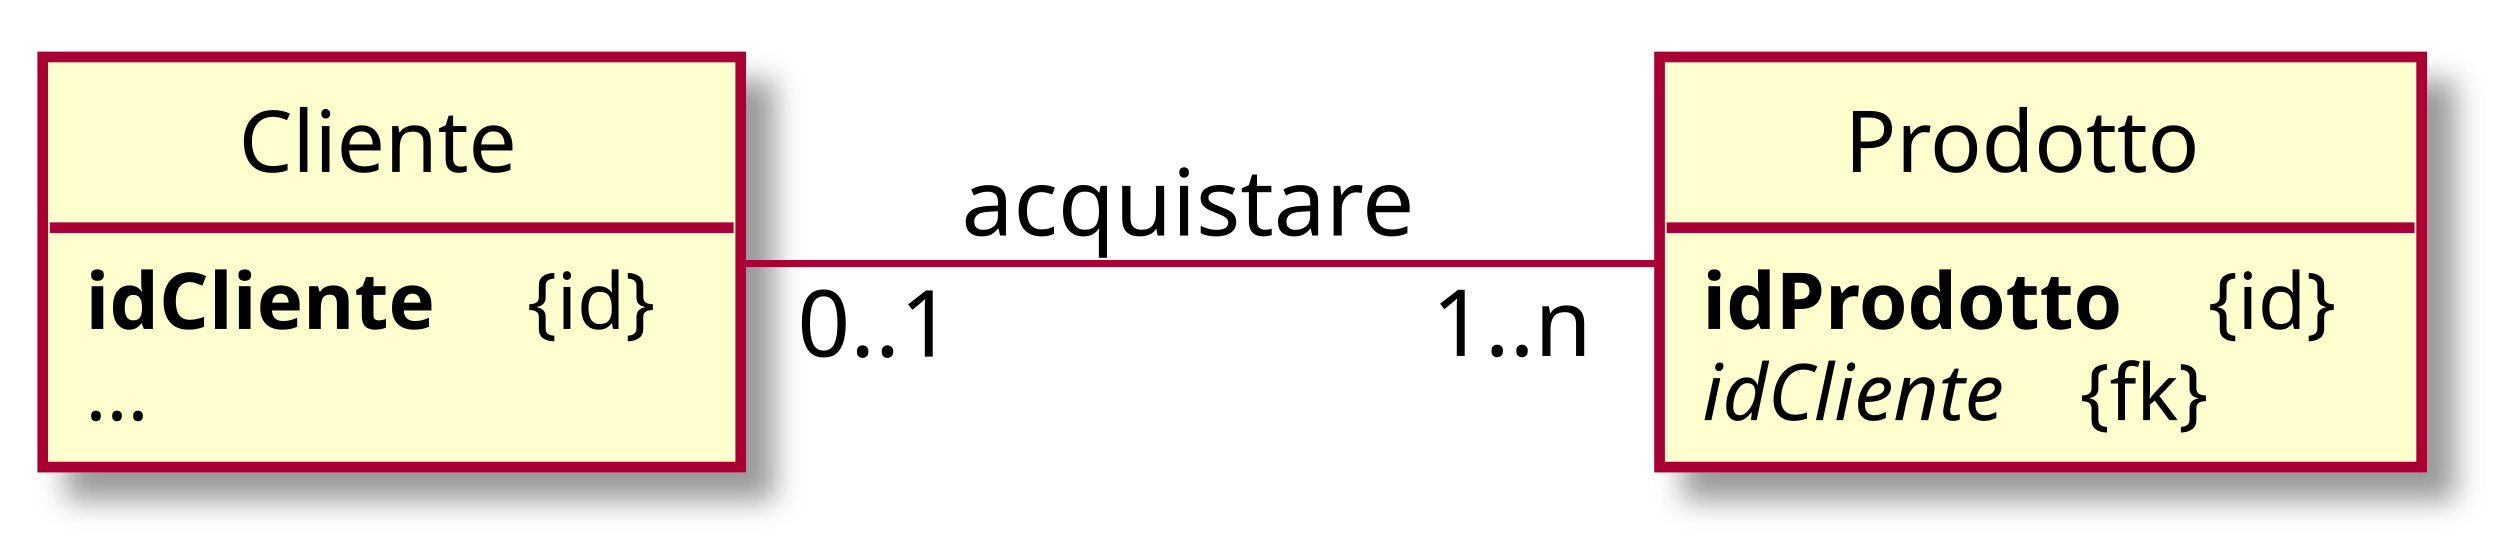
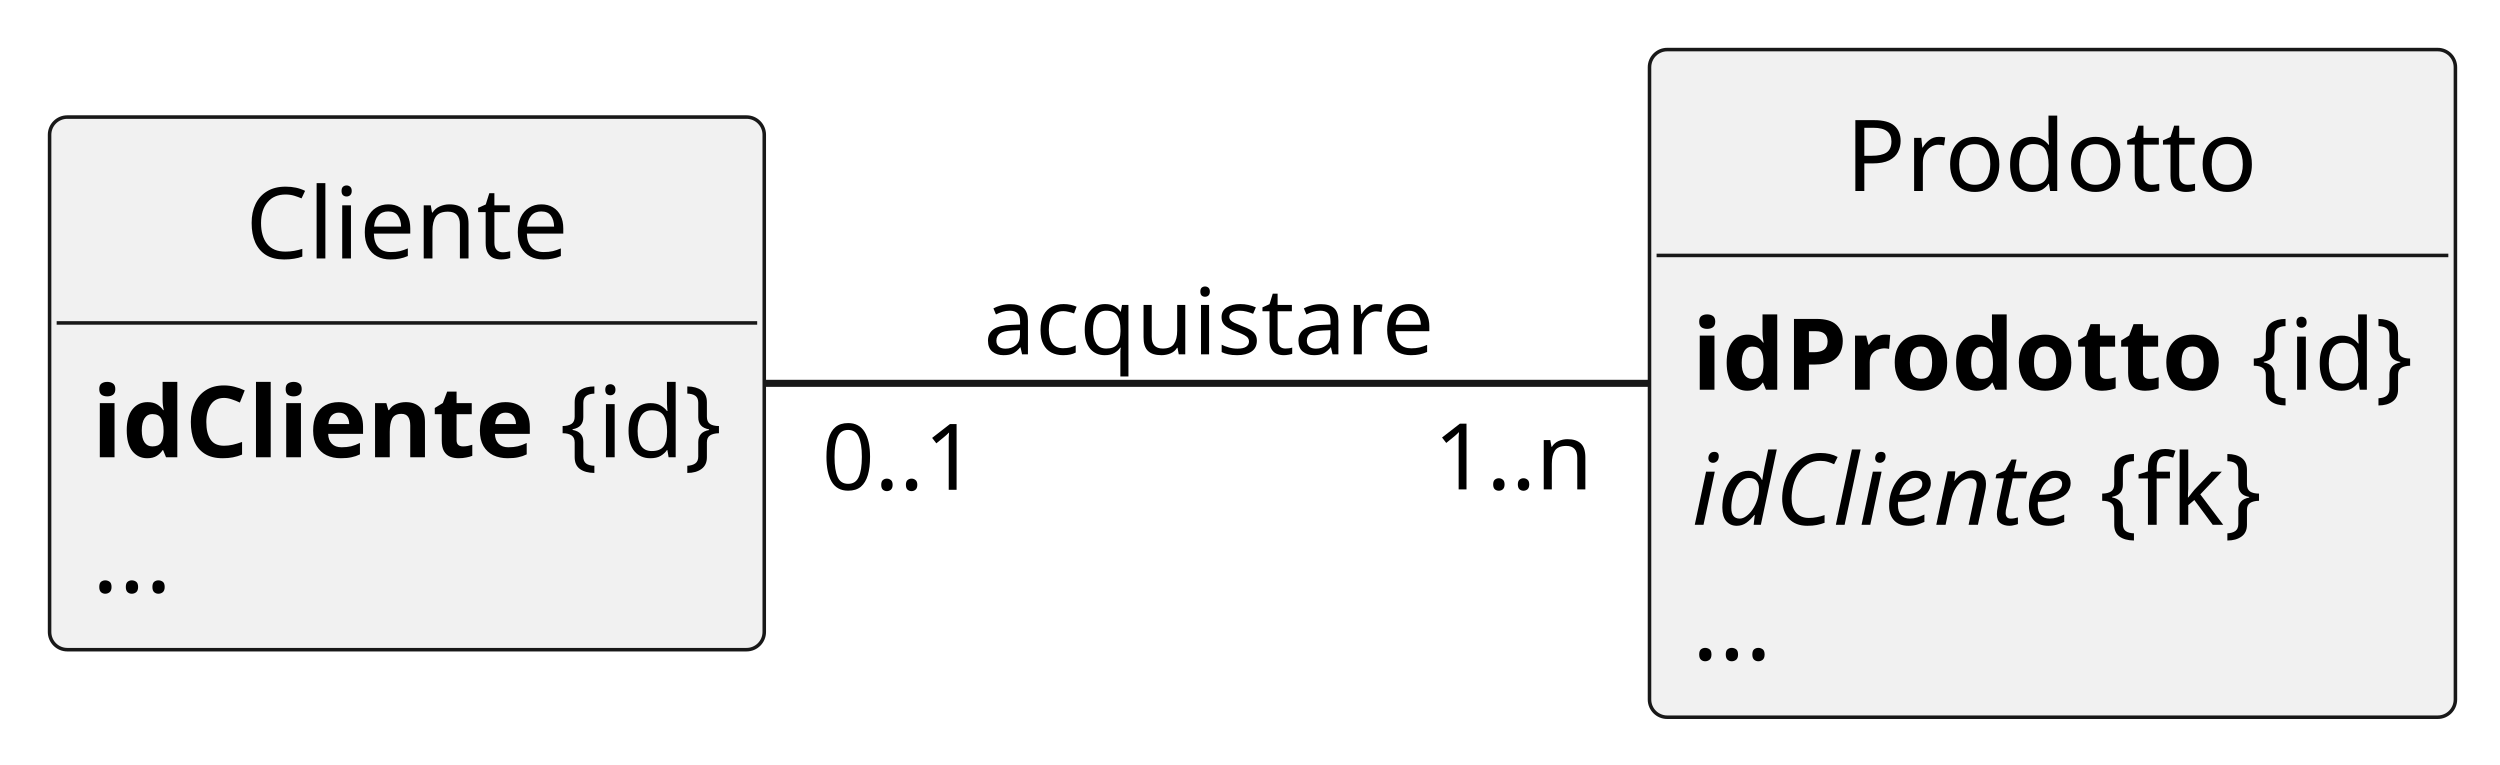
- <svg xmlns="http://www.w3.org/2000/svg" contentScriptType="application/ecmascript" contentStyleType="text/css" height="76px" preserveAspectRatio="none" style="width:351px;height:76px;" version="1.1" viewBox="0 0 351 76" width="351px" zoomAndPan="magnify">
-   <defs>
-     <filter height="300%" id="f1ndm0hfxkbqgy" width="300%" x="-1" y="-1">
-       <feGaussianBlur result="blurOut" stdDeviation="2.0" />
-       <feColorMatrix in="blurOut" result="blurOut2" type="matrix" values="0 0 0 0 0 0 0 0 0 0 0 0 0 0 0 0 0 0 .4 0" />
-       <feOffset dx="4.0" dy="4.0" in="blurOut2" result="blurOut3" />
-       <feBlend in="SourceGraphic" in2="blurOut3" mode="normal" />
-     </filter>
-   </defs>
+ <svg xmlns="http://www.w3.org/2000/svg" contentStyleType="text/css" data-diagram-type="CLASS" height="108px" preserveAspectRatio="none" style="width:353px;height:108px;background:#FFFFFF;" version="1.1" viewBox="0 0 353 108" width="353px" zoomAndPan="magnify">
+   <defs />
  <g>
-     <rect fill="#FEFECE" filter="url(#f1ndm0hfxkbqgy)" height="57.578" id="Cliente" style="stroke: #A80036; stroke-width: 1.5;" width="98" x="6" y="8" />
-     <text fill="#000000" font-family="sans-serif" font-size="12" lengthAdjust="spacingAndGlyphs" textLength="43" x="33.5" y="24.139">Cliente</text>
-     <line style="stroke: #A80036; stroke-width: 1.5;" x1="7" x2="103" y1="31.969" y2="31.969" />
-     <text fill="#000000" font-family="sans-serif" font-size="11" font-weight="bold" lengthAdjust="spacingAndGlyphs" textLength="58" x="12" y="46.179">idCliente</text>
-     <text fill="#000000" font-family="sans-serif" font-size="11" lengthAdjust="spacingAndGlyphs" textLength="24" x="74" y="46.179">{id}</text>
-     <text fill="#000000" font-family="sans-serif" font-size="11" lengthAdjust="spacingAndGlyphs" textLength="12" x="12" y="58.984">...</text>
-     <rect fill="#FEFECE" filter="url(#f1ndm0hfxkbqgy)" height="57.578" id="Prodotto" style="stroke: #A80036; stroke-width: 1.5;" width="107" x="233" y="8" />
-     <text fill="#000000" font-family="sans-serif" font-size="12" lengthAdjust="spacingAndGlyphs" textLength="55" x="259" y="24.139">Prodotto</text>
-     <line style="stroke: #A80036; stroke-width: 1.5;" x1="234" x2="339" y1="31.969" y2="31.969" />
-     <text fill="#000000" font-family="sans-serif" font-size="11" font-weight="bold" lengthAdjust="spacingAndGlyphs" textLength="67" x="239" y="46.179">idProdotto</text>
-     <text fill="#000000" font-family="sans-serif" font-size="11" lengthAdjust="spacingAndGlyphs" textLength="24" x="310" y="46.179">{id}</text>
-     <text fill="#000000" font-family="sans-serif" font-size="11" font-style="italic" lengthAdjust="spacingAndGlyphs" textLength="49" x="239" y="58.984">idCliente</text>
-     <text fill="#000000" font-family="sans-serif" font-size="11" lengthAdjust="spacingAndGlyphs" textLength="24" x="292" y="58.984">{fk}</text>
-     <path d="M104.11,37 C141.7,37 193.9,37 232.65,37 " fill="none" id="Cliente-Prodotto" style="stroke: #A80036; stroke-width: 1.0;" />
-     <text fill="#000000" font-family="sans-serif" font-size="13" lengthAdjust="spacingAndGlyphs" textLength="67" x="135" y="33.067">acquistare</text>
-     <text fill="#000000" font-family="sans-serif" font-size="13" lengthAdjust="spacingAndGlyphs" textLength="24" x="111.94" y="50.063">0..1</text>
-     <text fill="#000000" font-family="sans-serif" font-size="13" lengthAdjust="spacingAndGlyphs" textLength="24" x="201.036" y="49.966">1..n</text>
+     <g class="entity" data-entity="Cliente" data-source-line="198" data-uid="ent0002" id="entity_Cliente">
+       <rect fill="#F1F1F1" height="75.204" rx="2.5" ry="2.5" style="stroke:#181818;stroke-width:0.5;" width="100.914" x="7" y="16.53" />
+       <text fill="#000000" font-family="sans-serif" font-size="14" lengthAdjust="spacing" textLength="45.57" x="34.672" y="36.496">Cliente</text>
+       <line style="stroke:#181818;stroke-width:0.5;" x1="8" x2="106.914" y1="45.598" y2="45.598" />
+       <text fill="#000000" font-family="sans-serif" font-size="14" font-weight="bold" lengthAdjust="spacing" textLength="62.412" x="13" y="64.564">idCliente</text>
+       <text fill="#000000" font-family="sans-serif" font-size="14" lengthAdjust="spacing" textLength="22.862" x="79.052" y="64.564">{id}</text>
+       <text fill="#000000" font-family="sans-serif" font-size="14" lengthAdjust="spacing" textLength="11.256" x="13" y="83.632">...</text>
+     </g>
+     <g class="entity" data-entity="Prodotto" data-source-line="202" data-uid="ent0003" id="entity_Prodotto">
+       <rect fill="#F1F1F1" height="94.272" rx="2.5" ry="2.5" style="stroke:#181818;stroke-width:0.5;" width="113.794" x="232.91" y="7" />
+       <text fill="#000000" font-family="sans-serif" font-size="14" lengthAdjust="spacing" textLength="58.38" x="260.617" y="26.966">Prodotto</text>
+       <line style="stroke:#181818;stroke-width:0.5;" x1="233.91" x2="345.704" y1="36.068" y2="36.068" />
+       <text fill="#000000" font-family="sans-serif" font-size="14" font-weight="bold" lengthAdjust="spacing" textLength="75.292" x="238.91" y="55.034">idProdotto</text>
+       <text fill="#000000" font-family="sans-serif" font-size="14" lengthAdjust="spacing" textLength="22.862" x="317.842" y="55.034">{id}</text>
+       <text fill="#000000" font-family="sans-serif" font-size="14" font-style="italic" lengthAdjust="spacing" textLength="53.886" x="238.91" y="74.102">idCliente</text>
+       <text fill="#000000" font-family="sans-serif" font-size="14" lengthAdjust="spacing" textLength="22.932" x="296.436" y="74.102">{fk}</text>
+       <text fill="#000000" font-family="sans-serif" font-size="14" lengthAdjust="spacing" textLength="11.256" x="238.91" y="93.17">...</text>
+     </g>
+     <g class="link" data-entity-1="Cliente" data-entity-2="Prodotto" data-source-line="208" data-uid="lnk4" id="link_Cliente_Prodotto">
+       <path codeLine="208" d="M108.16,54.13 C144.79,54.13 194.66,54.13 232.73,54.13" fill="none" id="Cliente-Prodotto" style="stroke:#181818;stroke-width:1;" />
+       <text fill="#000000" font-family="sans-serif" font-size="13" lengthAdjust="spacing" textLength="63.83" x="138.91" y="50.027">acquistare</text>
+       <text fill="#000000" font-family="sans-serif" font-size="13" lengthAdjust="spacing" textLength="21.84" x="116.055" y="69.161">0..1</text>
+       <text fill="#000000" font-family="sans-serif" font-size="13" lengthAdjust="spacing" textLength="22.438" x="202.46" y="69.105">1..n</text>
+     </g>
  </g>
</svg>
